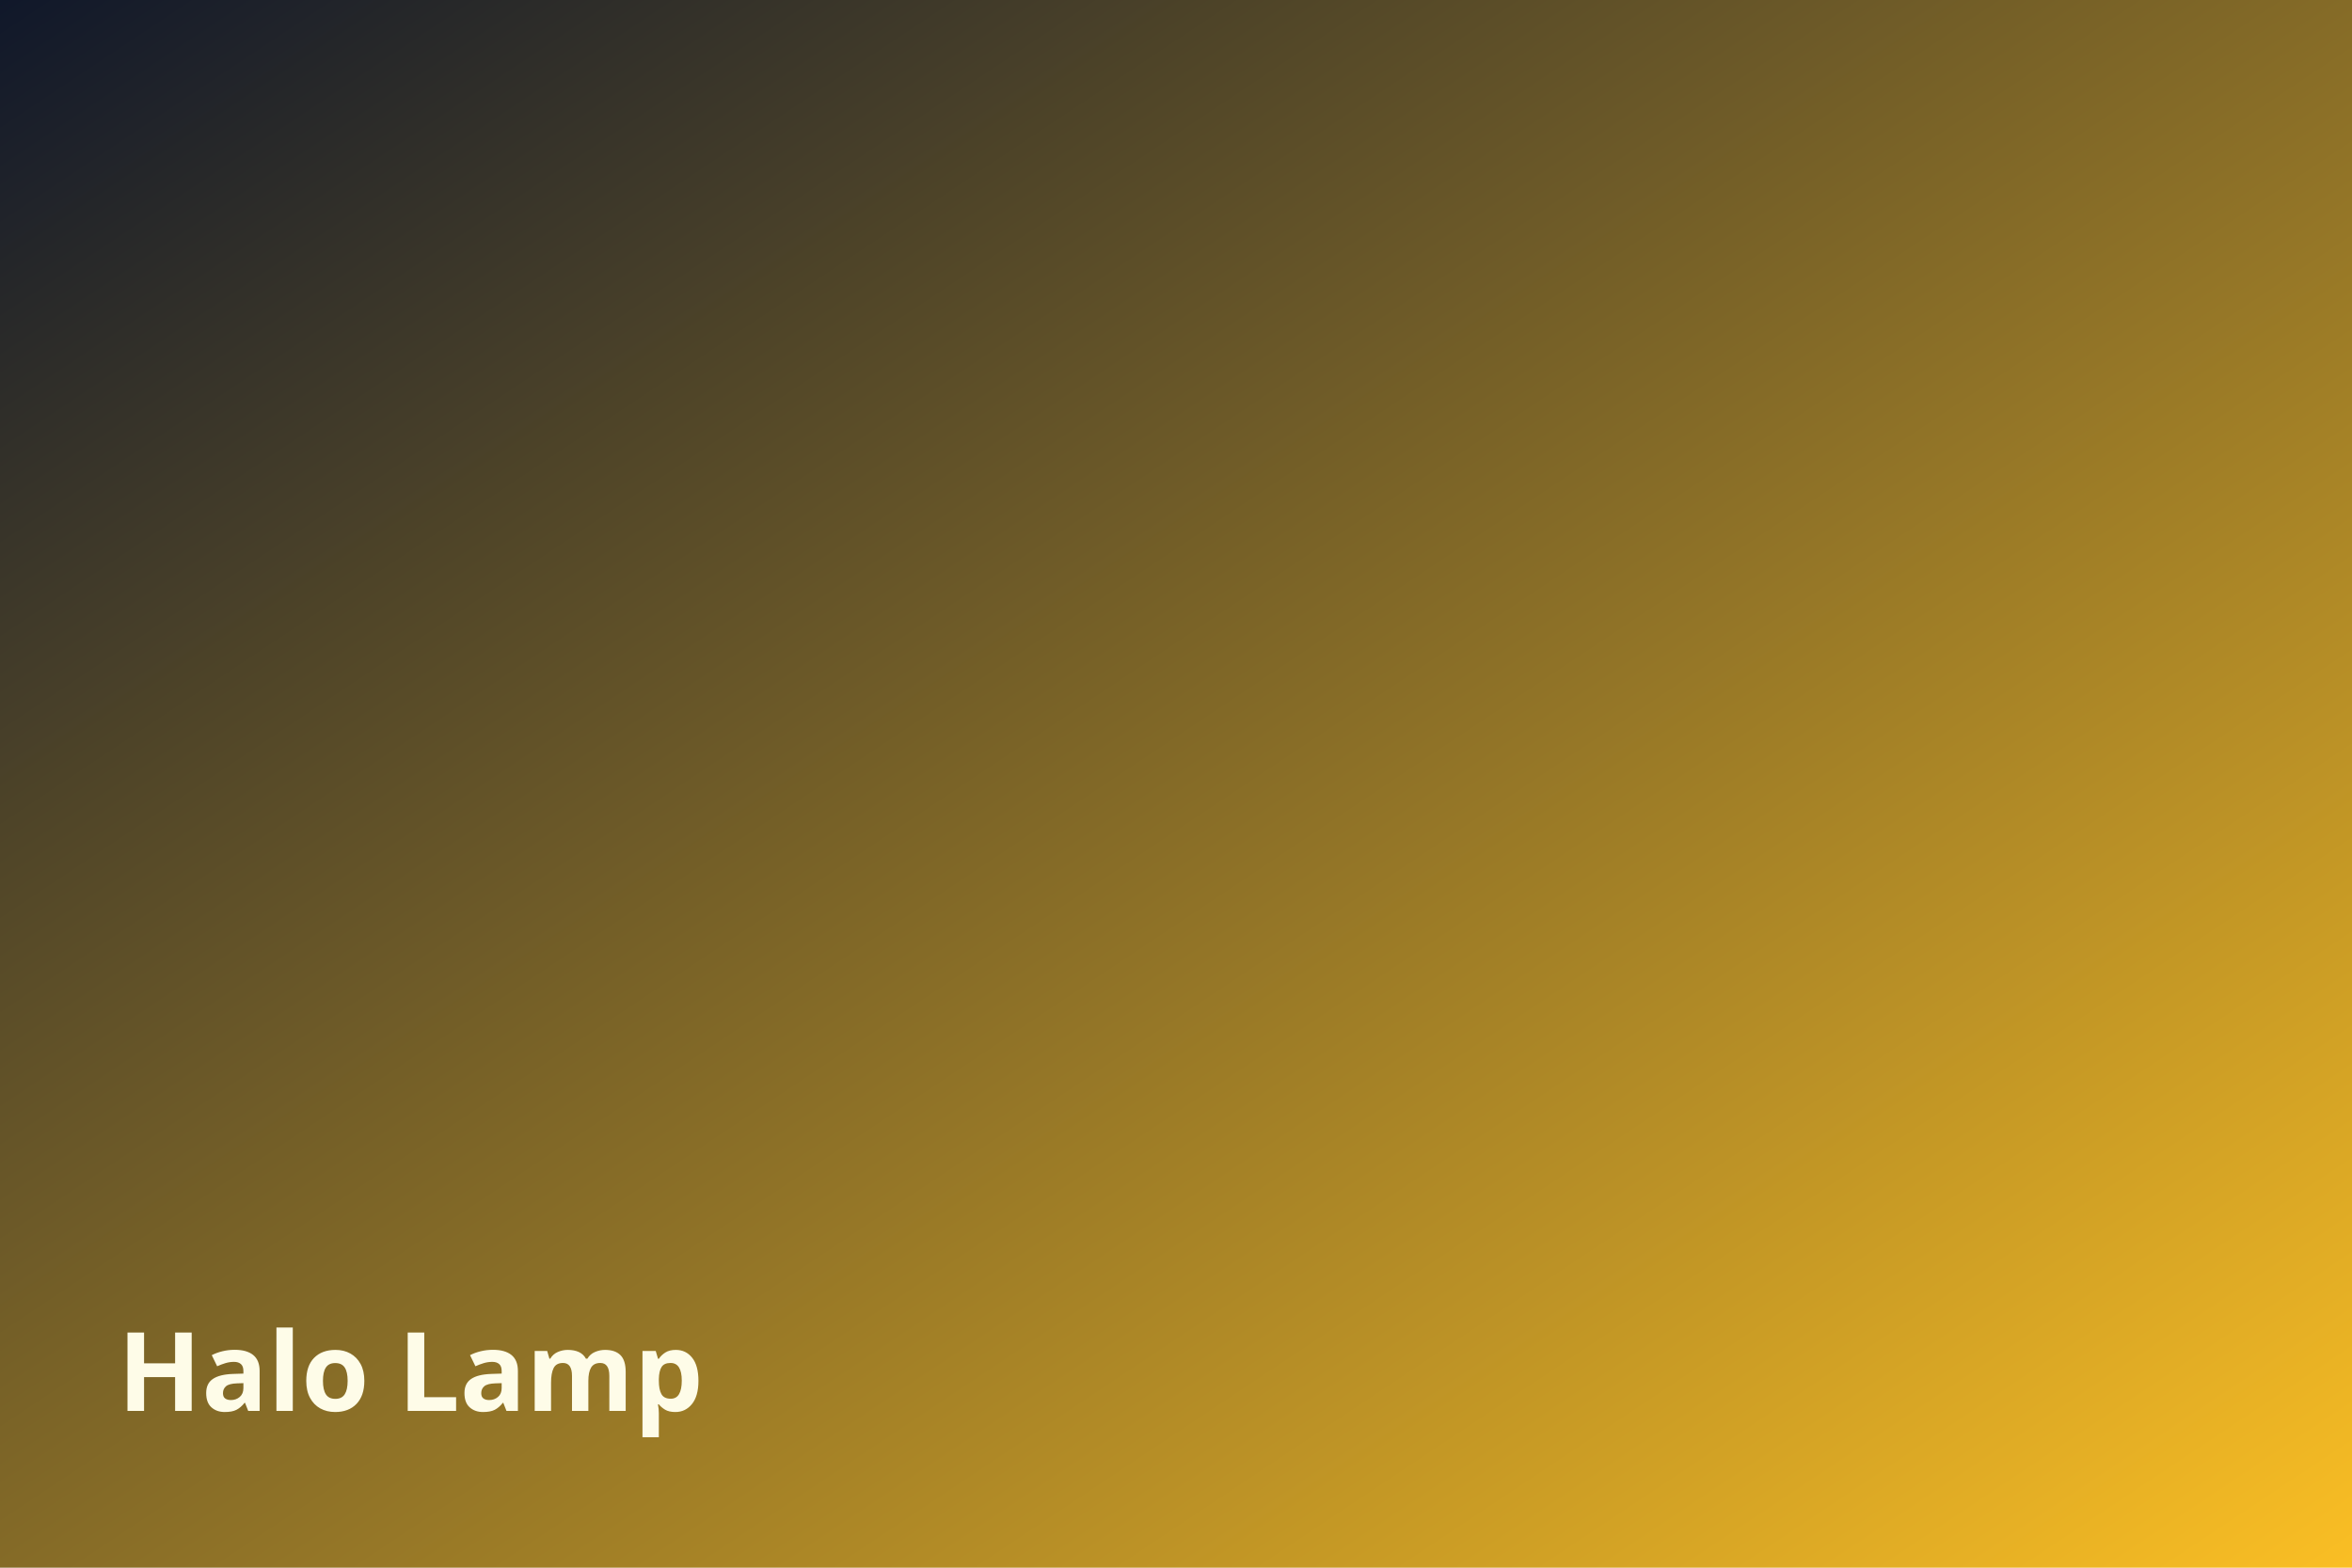
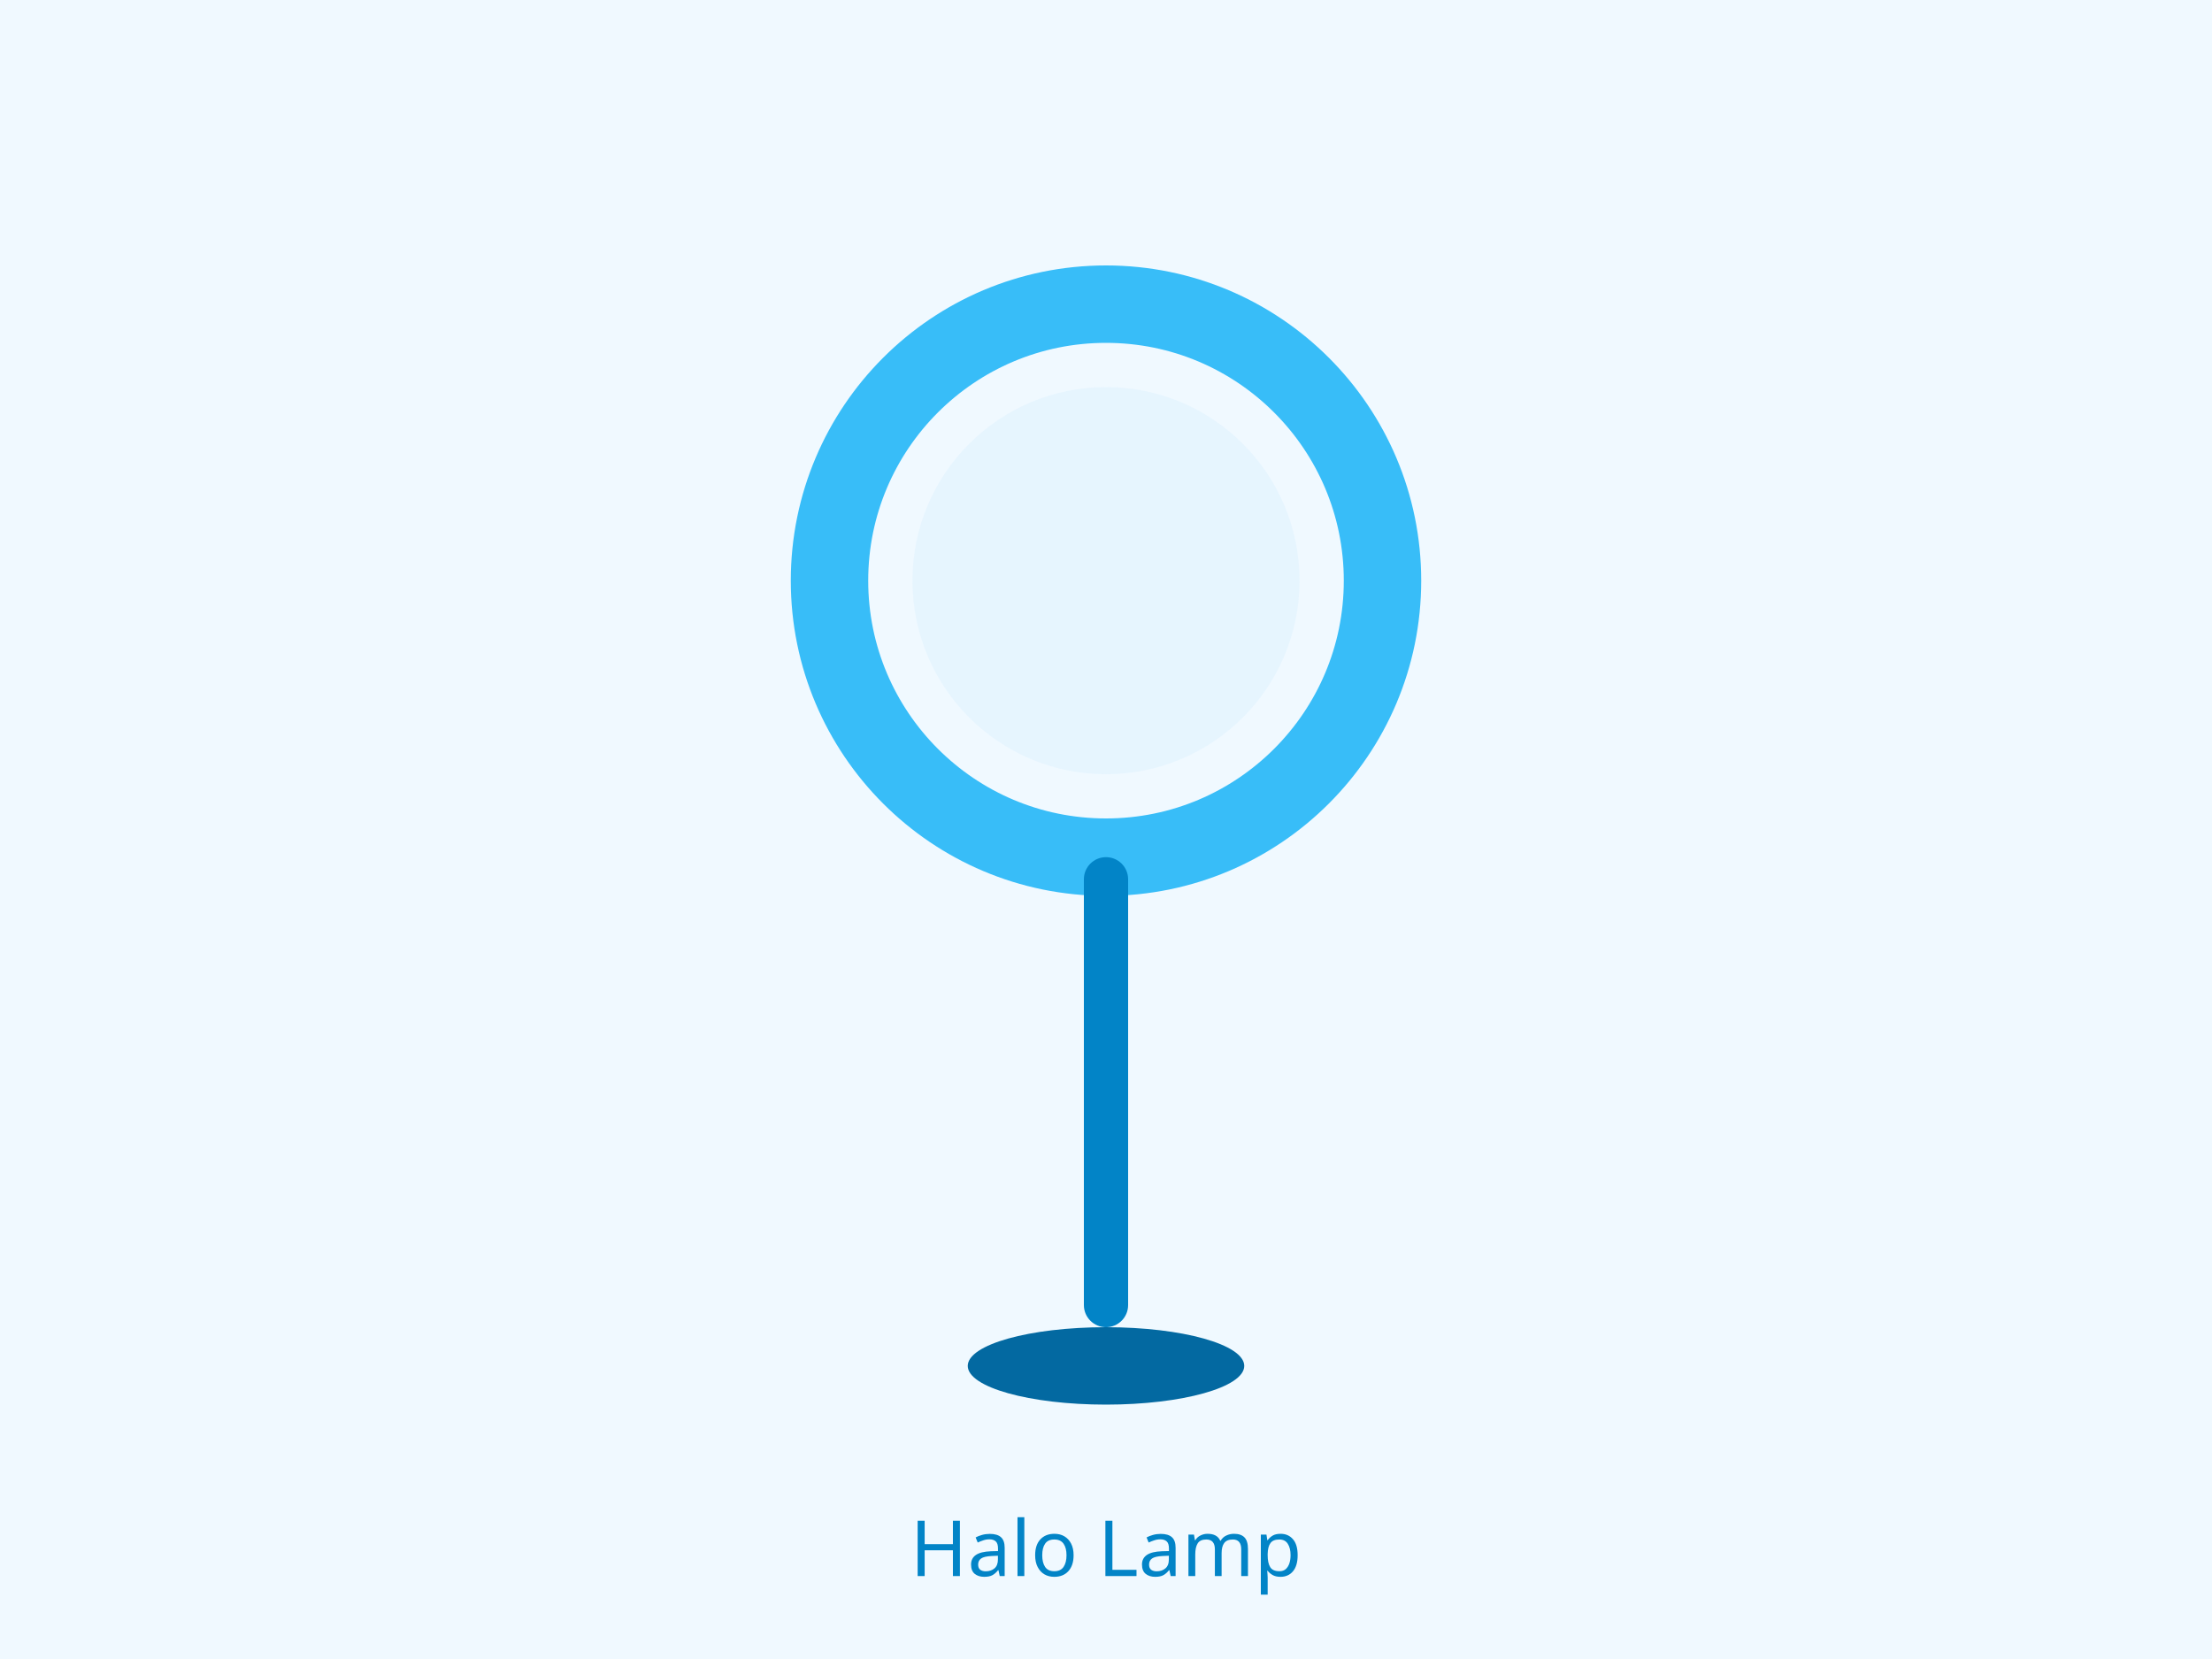
- <svg xmlns="http://www.w3.org/2000/svg" width="1200" height="800" viewBox="0 0 1200 800">
-   <defs>
-     <linearGradient id="g" x1="0" y1="0" x2="1" y2="1">
-       <stop offset="0" stop-color="#0f172a" />
-       <stop offset="1" stop-color="#fbbf24" />
-     </linearGradient>
-   </defs>
-   <rect width="1200" height="800" fill="url(#g)" />
-   <text x="60" y="720" fill="#fefce8" font-family="ui-sans-serif, system-ui" font-size="56" font-weight="700">Halo Lamp</text>
+ <svg xmlns="http://www.w3.org/2000/svg" viewBox="0 0 400 300" fill="none">
+   <rect width="400" height="300" fill="#f0f9ff" />
+   <circle cx="200" cy="105" r="50" stroke="#38bdf8" stroke-width="14" fill="none" />
+   <circle cx="200" cy="105" r="35" fill="#e0f2fe" opacity="0.6" />
+   <rect x="196" y="155" width="8" height="85" rx="4" fill="#0284c7" />
+   <ellipse cx="200" cy="247" rx="25" ry="7" fill="#0369a1" />
+   <text x="200" y="285" font-family="sans-serif" font-size="14" fill="#0284c7" text-anchor="middle">Halo Lamp</text>
</svg>
